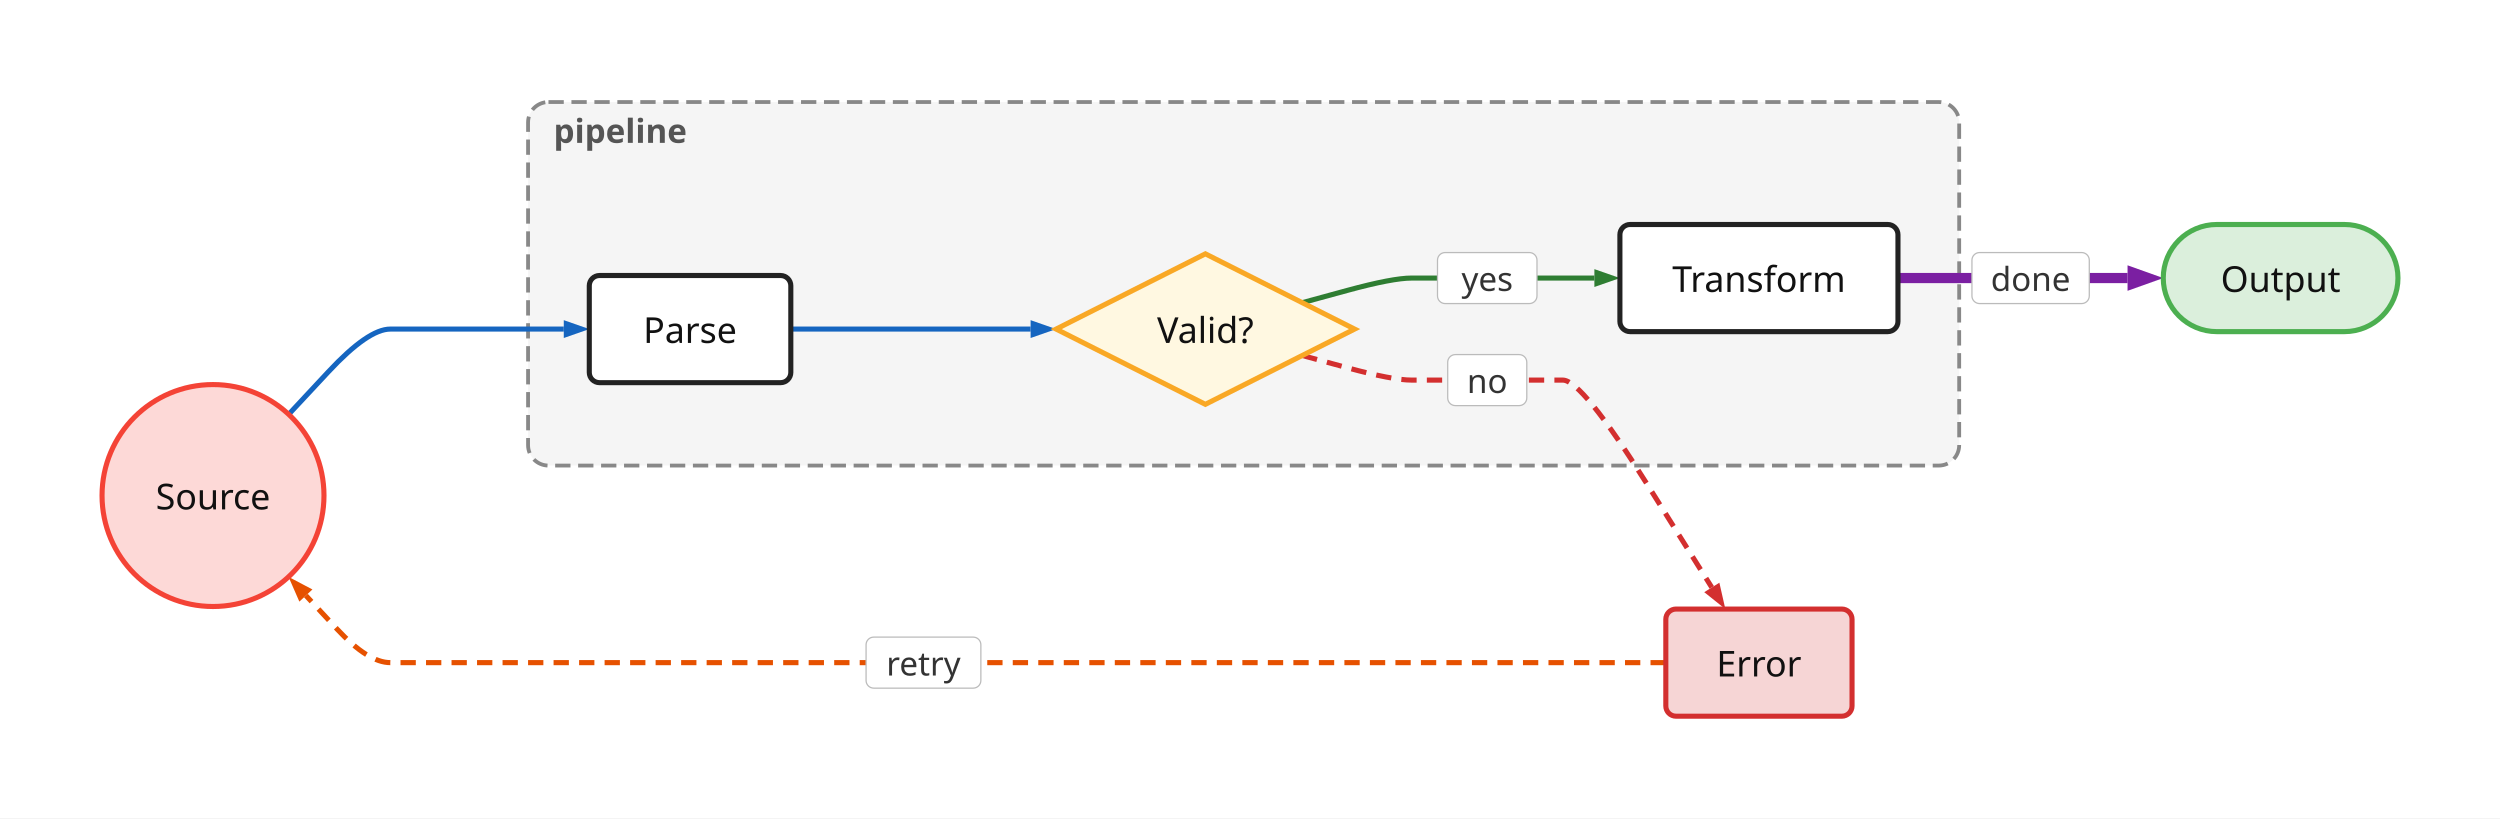
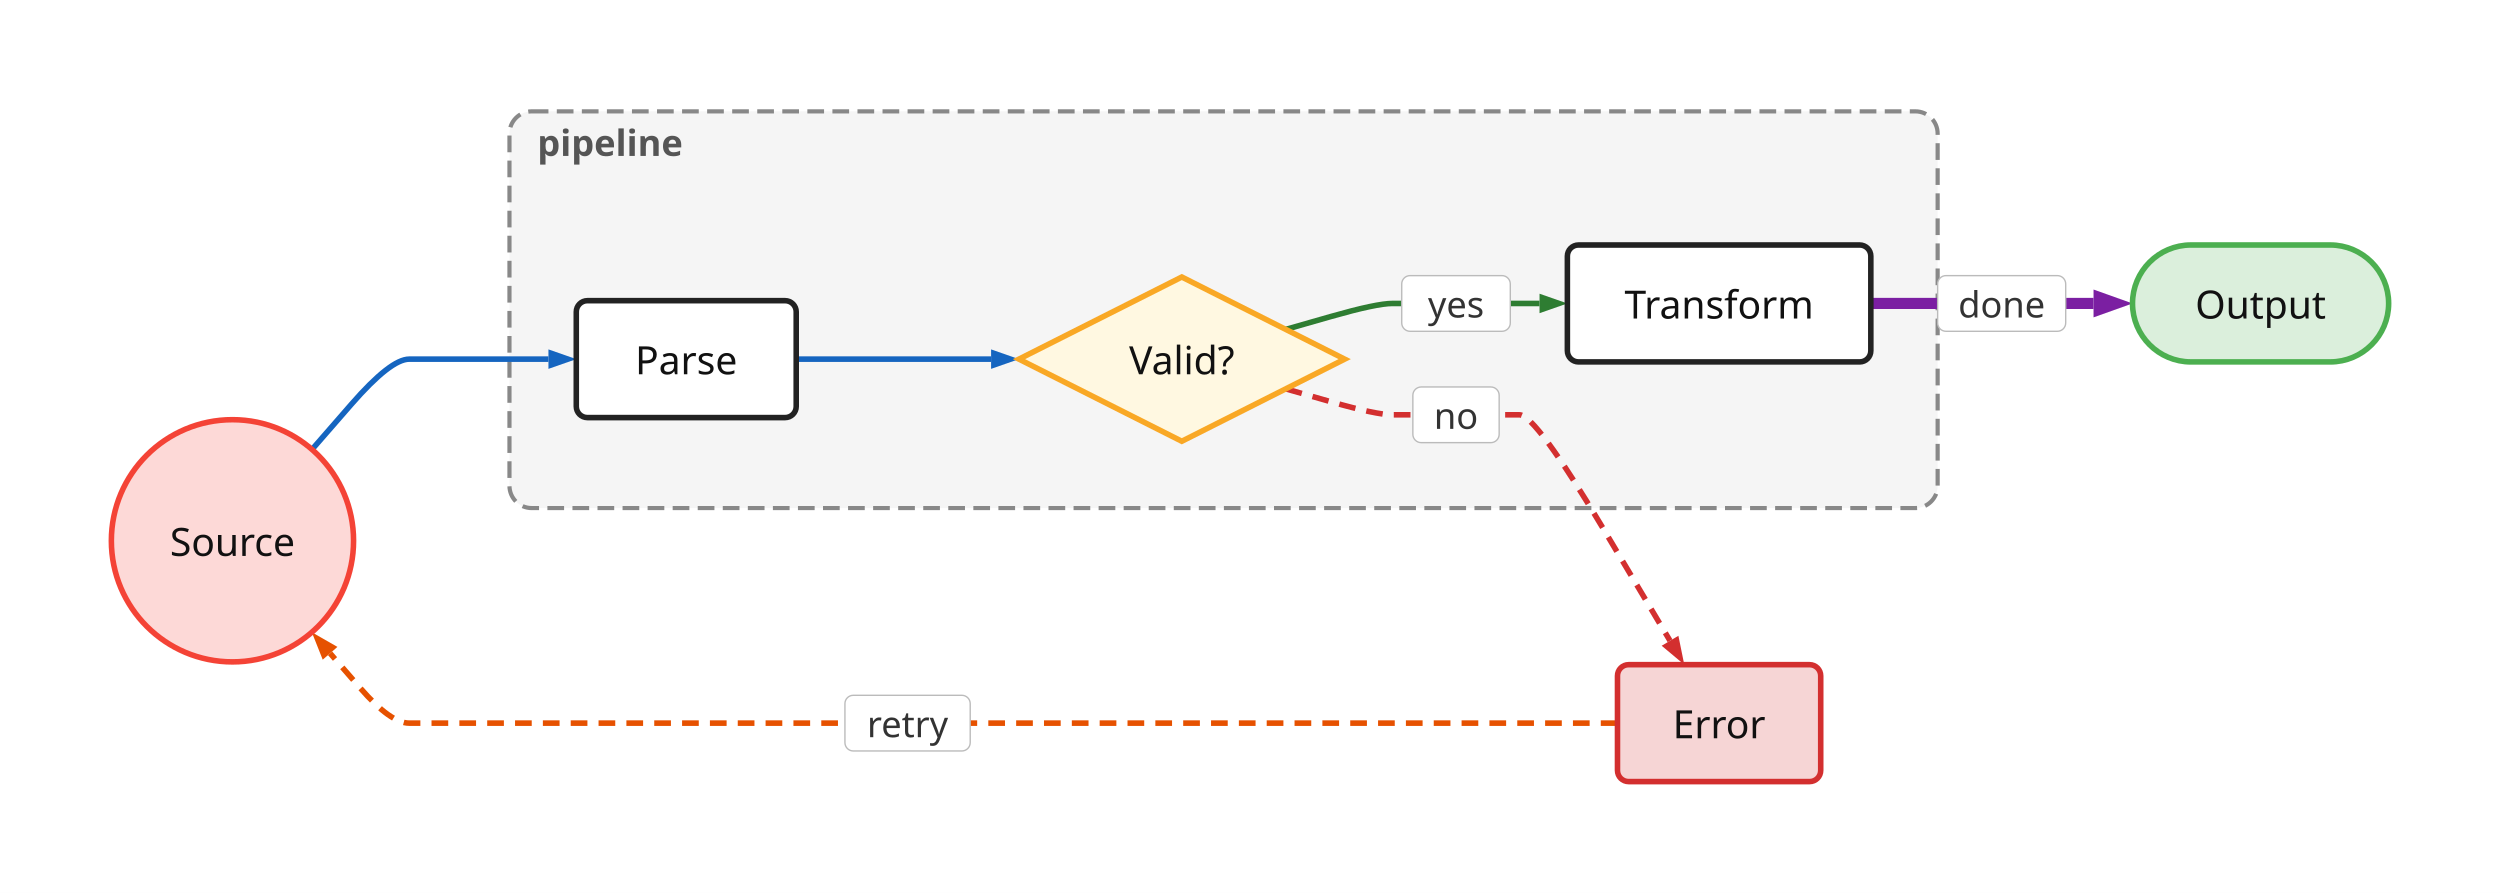
- <svg xmlns="http://www.w3.org/2000/svg" viewBox="-40 -43.75 980 320.75" style="max-width:100%">
-   <rect x="-40" y="-43.75" width="980" height="320.75" fill="white" />
+ <svg xmlns="http://www.w3.org/2000/svg" viewBox="-40 -43.75 898 320.75" style="max-width:100%">
+   <rect x="-40" y="-43.75" width="898" height="320.75" fill="white" />
  <defs>
    <marker id="glypho-evt6dh-arrowhead" markerWidth="10" markerHeight="7" refX="0" refY="3.5" orient="auto" markerUnits="userSpaceOnUse">
      <polygon points="0 0, 10 3.5, 0 7" fill="#444444" />
    </marker>
    <marker id="glypho-evt6dh-arrowhead-thick" markerWidth="14" markerHeight="10" refX="0" refY="5" orient="auto" markerUnits="userSpaceOnUse">
      <polygon points="0 0, 14 5, 0 10" fill="#444444" />
    </marker>
    <marker id="glypho-evt6dh-arrowhead-reverse" markerWidth="10" markerHeight="7" refX="10" refY="3.5" orient="auto" markerUnits="userSpaceOnUse">
      <polygon points="10 0, 0 3.5, 10 7" fill="#444444" />
    </marker>
    <marker id="glypho-evt6dh-arrowhead-1" markerWidth="10" markerHeight="7" refX="0" refY="3.5" orient="auto" markerUnits="userSpaceOnUse">
      <polygon points="0 0, 10 3.5, 0 7" fill="#1565c0" />
    </marker>
    <marker id="glypho-evt6dh-arrowhead-thick-1" markerWidth="14" markerHeight="10" refX="0" refY="5" orient="auto" markerUnits="userSpaceOnUse">
      <polygon points="0 0, 14 5, 0 10" fill="#1565c0" />
    </marker>
    <marker id="glypho-evt6dh-arrowhead-reverse-1" markerWidth="10" markerHeight="7" refX="10" refY="3.5" orient="auto" markerUnits="userSpaceOnUse">
      <polygon points="10 0, 0 3.5, 10 7" fill="#1565c0" />
    </marker>
    <marker id="glypho-evt6dh-arrowhead-2" markerWidth="10" markerHeight="7" refX="0" refY="3.5" orient="auto" markerUnits="userSpaceOnUse">
      <polygon points="0 0, 10 3.5, 0 7" fill="#2e7d32" />
    </marker>
    <marker id="glypho-evt6dh-arrowhead-thick-2" markerWidth="14" markerHeight="10" refX="0" refY="5" orient="auto" markerUnits="userSpaceOnUse">
      <polygon points="0 0, 14 5, 0 10" fill="#2e7d32" />
    </marker>
    <marker id="glypho-evt6dh-arrowhead-reverse-2" markerWidth="10" markerHeight="7" refX="10" refY="3.5" orient="auto" markerUnits="userSpaceOnUse">
      <polygon points="10 0, 0 3.5, 10 7" fill="#2e7d32" />
    </marker>
    <marker id="glypho-evt6dh-arrowhead-3" markerWidth="10" markerHeight="7" refX="0" refY="3.5" orient="auto" markerUnits="userSpaceOnUse">
      <polygon points="0 0, 10 3.5, 0 7" fill="#d32f2f" />
    </marker>
    <marker id="glypho-evt6dh-arrowhead-thick-3" markerWidth="14" markerHeight="10" refX="0" refY="5" orient="auto" markerUnits="userSpaceOnUse">
      <polygon points="0 0, 14 5, 0 10" fill="#d32f2f" />
    </marker>
    <marker id="glypho-evt6dh-arrowhead-reverse-3" markerWidth="10" markerHeight="7" refX="10" refY="3.5" orient="auto" markerUnits="userSpaceOnUse">
      <polygon points="10 0, 0 3.5, 10 7" fill="#d32f2f" />
    </marker>
    <marker id="glypho-evt6dh-arrowhead-4" markerWidth="10" markerHeight="7" refX="0" refY="3.5" orient="auto" markerUnits="userSpaceOnUse">
      <polygon points="0 0, 10 3.5, 0 7" fill="#7b1fa2" />
    </marker>
    <marker id="glypho-evt6dh-arrowhead-thick-4" markerWidth="14" markerHeight="10" refX="0" refY="5" orient="auto" markerUnits="userSpaceOnUse">
      <polygon points="0 0, 14 5, 0 10" fill="#7b1fa2" />
    </marker>
    <marker id="glypho-evt6dh-arrowhead-reverse-4" markerWidth="10" markerHeight="7" refX="10" refY="3.5" orient="auto" markerUnits="userSpaceOnUse">
      <polygon points="10 0, 0 3.5, 10 7" fill="#7b1fa2" />
    </marker>
    <marker id="glypho-evt6dh-arrowhead-5" markerWidth="10" markerHeight="7" refX="0" refY="3.5" orient="auto" markerUnits="userSpaceOnUse">
      <polygon points="0 0, 10 3.5, 0 7" fill="#e65100" />
    </marker>
    <marker id="glypho-evt6dh-arrowhead-thick-5" markerWidth="14" markerHeight="10" refX="0" refY="5" orient="auto" markerUnits="userSpaceOnUse">
      <polygon points="0 0, 14 5, 0 10" fill="#e65100" />
    </marker>
    <marker id="glypho-evt6dh-arrowhead-reverse-5" markerWidth="10" markerHeight="7" refX="10" refY="3.5" orient="auto" markerUnits="userSpaceOnUse">
      <polygon points="10 0, 0 3.5, 10 7" fill="#e65100" />
    </marker>
  </defs>
  <g>
-     <rect x="167" y="-3.75" width="561" height="142.5" fill="#f5f5f5" fill-opacity="1" stroke="#888888" stroke-width="1.5" stroke-dasharray="6 3" rx="8" ry="8" />
-     <text x="177" y="12.25" fill="#555555" font-size="13" font-family="system-ui, sans-serif" font-weight="bold">pipeline</text>
+     <rect x="143" y="-3.75" width="513" height="142.5" fill="#f5f5f5" fill-opacity="1" stroke="#888888" stroke-width="1.5" stroke-dasharray="6 3" rx="8" ry="8" />
+     <text x="153" y="12.25" fill="#555555" font-size="13" font-family="system-ui, sans-serif" font-weight="bold">pipeline</text>
  </g>
-   <path d="M 73.163 118.683 L 88.748 101.966 Q 104.333 85.25 113 85.25 Q 121.667 85.25 130.333 85.25 Q 139 85.25 147.667 85.25 Q 156.333 85.25 165 85.25 Q 173.667 85.25 177.333 85.25 L 181 85.25" fill="none" stroke="#1565c0" stroke-width="2" marker-end="url(#glypho-evt6dh-arrowhead-1)" />
-   <path d="M 270 85.25 L 277.298 85.25 Q 284.596 85.25 291.895 85.25 Q 299.193 85.25 310.596 85.25 Q 322 85.25 333.404 85.25 Q 344.807 85.25 352.105 85.25 Q 359.404 85.25 361.702 85.25 L 364 85.25" fill="none" stroke="#1565c0" stroke-width="2" marker-end="url(#glypho-evt6dh-arrowhead-1)" />
-   <path d="M 470.48 74.903 L 488.195 70.076 Q 505.91 65.25 513.366 65.25 Q 520.821 65.25 531.91 65.25 Q 543 65.25 554.09 65.25 Q 565.179 65.25 572.634 65.25 Q 580.09 65.25 582.545 65.25 L 585 65.25" fill="none" stroke="#2e7d32" stroke-width="2" marker-end="url(#glypho-evt6dh-arrowhead-2)" />
-   <path d="M 470.48 95.597 L 488.195 100.424 Q 505.91 105.25 513.366 105.25 Q 520.821 105.25 531.91 105.25 Q 543 105.25 554.09 105.25 Q 565.179 105.25 572.634 105.25 Q 580.09 105.25 605.559 145.888 L 631.028 186.527" fill="none" stroke="#d32f2f" stroke-width="2" stroke-dasharray="6 4" marker-end="url(#glypho-evt6dh-arrowhead-3)" />
-   <path d="M 704 65.25 L 711.273 65.25 Q 718.545 65.25 725.818 65.25 Q 733.091 65.25 744.545 65.25 Q 756 65.25 767.455 65.25 Q 778.909 65.25 786.182 65.25 Q 793.455 65.25 793.727 65.25 L 794 65.25" fill="none" stroke="#7b1fa2" stroke-width="4" marker-end="url(#glypho-evt6dh-arrowhead-thick-4)" />
-   <path d="M 613 216 L 596.545 216 Q 580.09 216 572.634 216 Q 565.179 216 554.09 216 Q 543 216 531.91 216 Q 520.821 216 513.366 216 Q 505.91 216 469.205 216 Q 432.5 216 395.952 216 Q 359.404 216 352.105 216 Q 344.807 216 333.404 216 Q 322 216 310.596 216 Q 299.193 216 291.895 216 Q 284.596 216 257.548 216 Q 230.5 216 202.083 216 Q 173.667 216 165 216 Q 156.333 216 147.667 216 Q 139 216 130.333 216 Q 121.667 216 113 216 Q 104.333 216 92.121 202.85 L 79.908 189.701" fill="none" stroke="#e65100" stroke-width="2" stroke-dasharray="6 4" marker-end="url(#glypho-evt6dh-arrowhead-5)" />
+   <path d="M 72.071 117.698 L 86.202 101.474 Q 100.333 85.25 107 85.25 Q 113.667 85.25 120.333 85.25 Q 127 85.25 133.667 85.25 Q 140.333 85.25 147 85.25 Q 153.667 85.25 155.333 85.25 L 157 85.25" fill="none" stroke="#1565c0" stroke-width="2" marker-end="url(#glypho-evt6dh-arrowhead-1)" />
+   <path d="M 246 85.25 L 251.614 85.25 Q 257.228 85.25 262.842 85.25 Q 268.456 85.25 277.228 85.25 Q 286 85.25 294.772 85.25 Q 303.544 85.25 309.158 85.25 Q 314.772 85.25 315.386 85.25 L 316 85.25" fill="none" stroke="#1565c0" stroke-width="2" marker-end="url(#glypho-evt6dh-arrowhead-1)" />
+   <path d="M 421.836 74.578 L 438.153 69.914 Q 454.47 65.25 460.204 65.25 Q 465.939 65.25 474.47 65.25 Q 483 65.25 491.53 65.25 Q 500.061 65.25 505.796 65.25 Q 511.53 65.25 512.265 65.25 L 513 65.25" fill="none" stroke="#2e7d32" stroke-width="2" marker-end="url(#glypho-evt6dh-arrowhead-2)" />
+   <path d="M 421.836 95.922 L 438.153 100.586 Q 454.47 105.25 460.204 105.25 Q 465.939 105.25 474.47 105.25 Q 483 105.25 491.53 105.25 Q 500.061 105.25 505.796 105.25 Q 511.53 105.25 535.702 145.829 L 559.874 186.409" fill="none" stroke="#d32f2f" stroke-width="2" stroke-dasharray="6 4" marker-end="url(#glypho-evt6dh-arrowhead-3)" />
+   <path d="M 632 65.25 L 638.573 65.25 Q 645.147 65.25 651.72 65.25 Q 658.294 65.25 668.647 65.25 Q 679 65.25 689.353 65.25 Q 699.706 65.25 705.853 65.25 L 712 65.25" fill="none" stroke="#7b1fa2" stroke-width="4" marker-end="url(#glypho-evt6dh-arrowhead-thick-4)" />
+   <path d="M 541 216 L 526.265 216 Q 511.53 216 505.796 216 Q 500.061 216 491.53 216 Q 483 216 474.47 216 Q 465.939 216 460.204 216 Q 454.47 216 419.485 216 Q 384.5 216 349.636 216 Q 314.772 216 309.158 216 Q 303.544 216 294.772 216 Q 286 216 277.228 216 Q 268.456 216 262.842 216 Q 257.228 216 231.864 216 Q 206.5 216 180.083 216 Q 153.667 216 147 216 Q 140.333 216 133.667 216 Q 127 216 120.333 216 Q 113.667 216 107 216 Q 100.333 216 89.448 203.455 L 78.562 190.909" fill="none" stroke="#e65100" stroke-width="2" stroke-dasharray="6 4" marker-end="url(#glypho-evt6dh-arrowhead-5)" />
  <g transform="translate(0, 107)" data-node-id="src">
    <circle cx="43.5" cy="43.5" r="43.5" fill="#fdd9d7" stroke="#f44336" stroke-width="2" />
    <text x="43.5" y="43.5" text-anchor="middle" dominant-baseline="central" fill="#111111" font-size="14" font-family="system-ui, sans-serif">Source</text>
  </g>
-   <g transform="translate(191, 64.25)" data-node-id="parse">
+   <g transform="translate(167, 64.25)" data-node-id="parse">
    <rect x="0" y="0" width="79" height="42" rx="4" ry="4" fill="#ffffff" stroke="#222222" stroke-width="2" />
    <text x="39.5" y="21" text-anchor="middle" dominant-baseline="central" fill="#111111" font-size="14" font-family="system-ui, sans-serif">Parse</text>
  </g>
-   <g transform="translate(374, 55.75)" data-node-id="validate">
+   <g transform="translate(326, 55.75)" data-node-id="validate">
    <polygon points="58.5,0 117,29.5 58.5,59 0,29.5" fill="#fff8e1" stroke="#f9a825" stroke-width="2" />
    <text x="58.5" y="29.5" text-anchor="middle" dominant-baseline="central" fill="#111111" font-size="14" font-family="system-ui, sans-serif">Valid?</text>
  </g>
-   <g transform="translate(595, 44.25)" data-node-id="transform">
+   <g transform="translate(523, 44.25)" data-node-id="transform">
    <rect x="0" y="0" width="109" height="42" rx="4" ry="4" fill="#ffffff" stroke="#222222" stroke-width="2" />
    <text x="54.5" y="21" text-anchor="middle" dominant-baseline="central" fill="#111111" font-size="14" font-family="system-ui, sans-serif">Transform</text>
  </g>
-   <g transform="translate(613, 195)" data-node-id="error">
+   <g transform="translate(541, 195)" data-node-id="error">
    <rect x="0" y="0" width="73" height="42" rx="4" ry="4" fill="#f6d5d5" stroke="#d32f2f" stroke-width="2" />
    <text x="36.5" y="21" text-anchor="middle" dominant-baseline="central" fill="#111111" font-size="14" font-family="system-ui, sans-serif">Error</text>
  </g>
-   <g transform="translate(808, 44.25)" data-node-id="out">
+   <g transform="translate(726, 44.25)" data-node-id="out">
    <rect x="0" y="0" width="92" height="42" rx="21" ry="21" fill="#dbefdc" stroke="#4caf50" stroke-width="2" />
    <text x="46" y="21" text-anchor="middle" dominant-baseline="central" fill="#111111" font-size="14" font-family="system-ui, sans-serif">Output</text>
  </g>
-   <g transform="translate(543, 65.25)">
+   <g transform="translate(483, 65.25)">
    <rect x="-19.5" y="-10" width="39" height="20" fill="white" stroke="#bbb" stroke-width="0.5" rx="3" />
    <text y="0" text-anchor="middle" dominant-baseline="central" fill="#333333" font-size="13" font-family="system-ui, sans-serif">yes</text>
  </g>
-   <g transform="translate(543, 105.25)">
+   <g transform="translate(483, 105.25)">
    <rect x="-15.5" y="-10" width="31" height="20" fill="white" stroke="#bbb" stroke-width="0.5" rx="3" />
    <text y="0" text-anchor="middle" dominant-baseline="central" fill="#333333" font-size="13" font-family="system-ui, sans-serif">no</text>
  </g>
-   <g transform="translate(756, 65.25)">
+   <g transform="translate(679, 65.25)">
    <rect x="-23" y="-10" width="46" height="20" fill="white" stroke="#bbb" stroke-width="0.5" rx="3" />
    <text y="0" text-anchor="middle" dominant-baseline="central" fill="#333333" font-size="13" font-family="system-ui, sans-serif">done</text>
  </g>
-   <g transform="translate(322, 216)">
+   <g transform="translate(286, 216)">
    <rect x="-22.5" y="-10" width="45" height="20" fill="white" stroke="#bbb" stroke-width="0.5" rx="3" />
    <text y="0" text-anchor="middle" dominant-baseline="central" fill="#333333" font-size="13" font-family="system-ui, sans-serif">retry</text>
  </g>
</svg>
